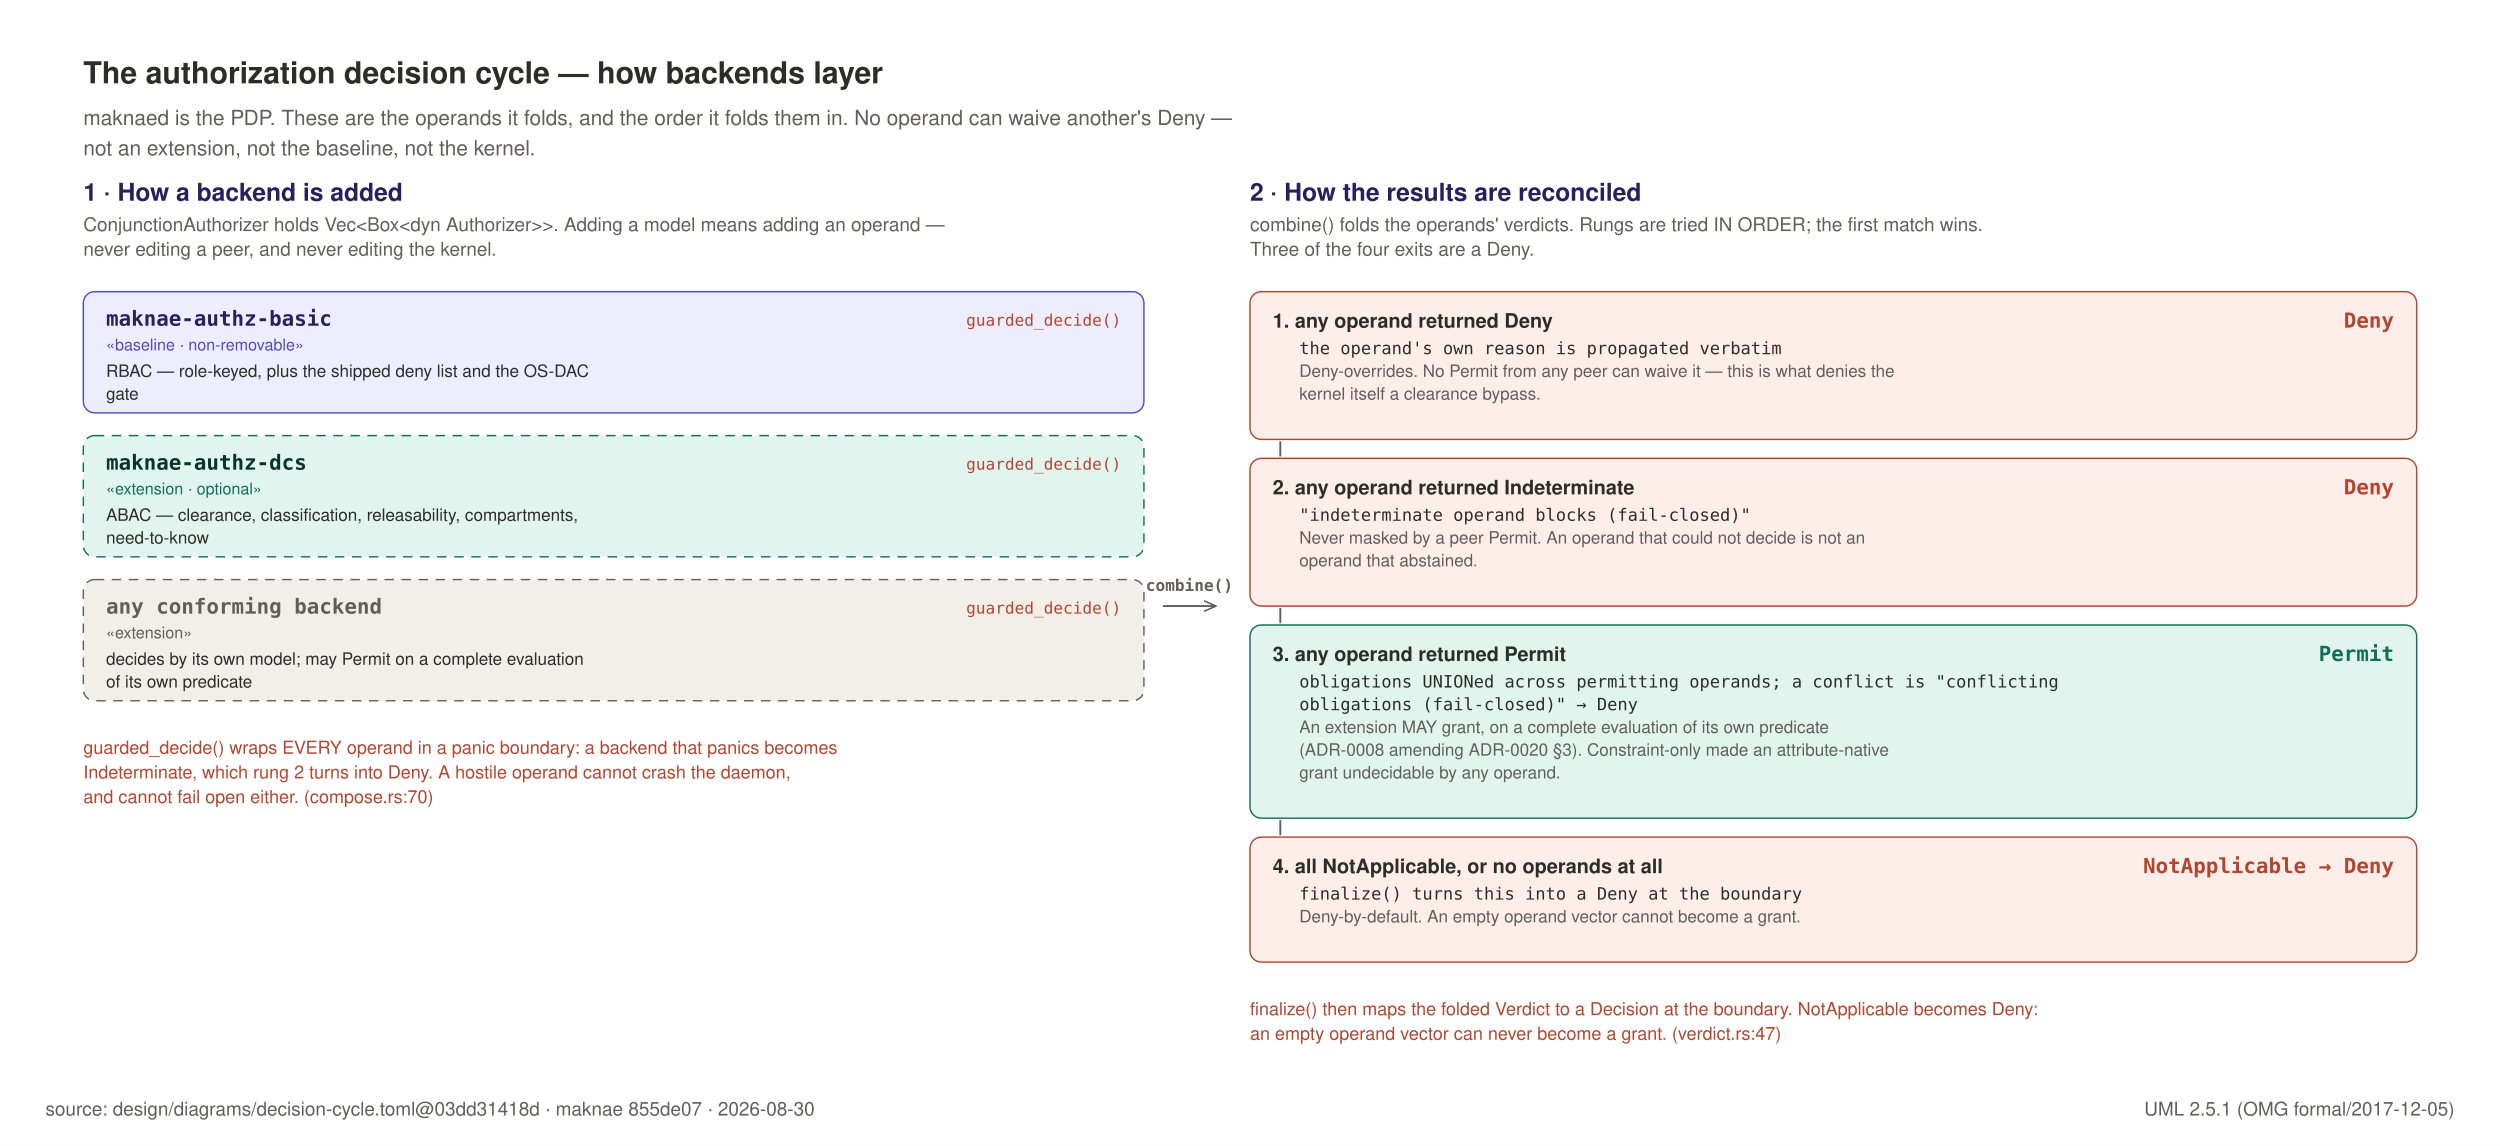
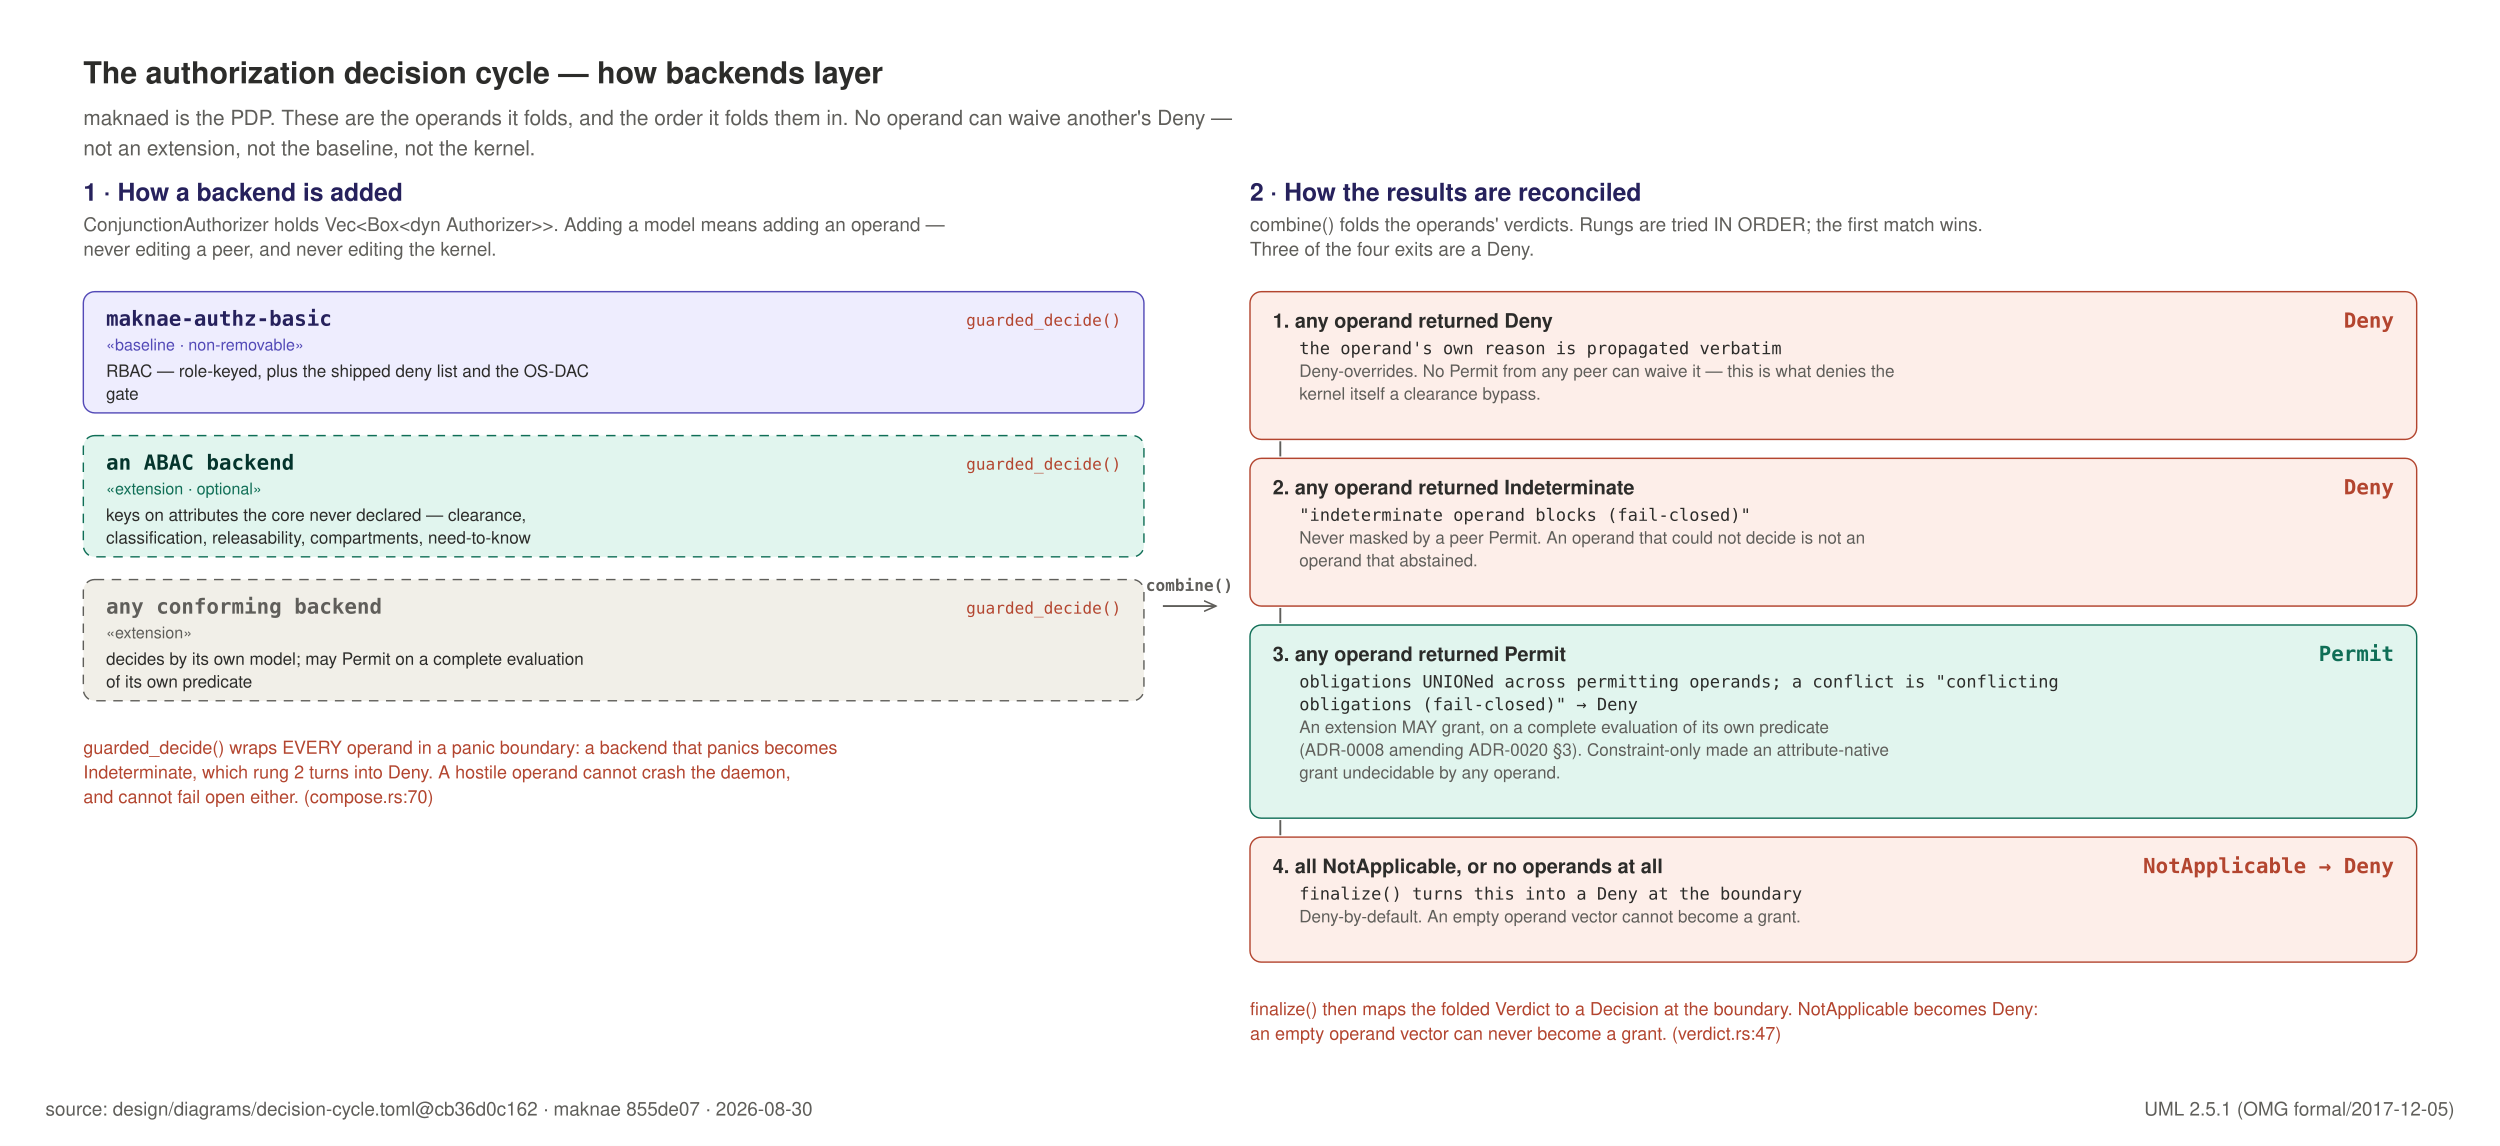
<svg xmlns="http://www.w3.org/2000/svg" width="1320" height="605" viewBox="0 0 1320 605" role="img">
  <rect x="0" y="0" width="1320" height="605" fill="#FFFFFF" />
  <text x="44" y="44" text-anchor="start" font-family="Helvetica, Arial, sans-serif" font-size="16" font-weight="600" fill="#2C2C2A">The authorization decision cycle — how backends layer</text>
  <text x="44" y="66" text-anchor="start" font-family="Helvetica, Arial, sans-serif" font-size="11" font-weight="400" fill="#5F5E5A">maknaed is the PDP. These are the operands it folds, and the order it folds them in. No operand can waive another's Deny —</text>
  <text x="44" y="82" text-anchor="start" font-family="Helvetica, Arial, sans-serif" font-size="11" font-weight="400" fill="#5F5E5A">not an extension, not the baseline, not the kernel.</text>
  <text x="44" y="106" text-anchor="start" font-family="Helvetica, Arial, sans-serif" font-size="13" font-weight="600" fill="#26215C">1 · How a backend is added</text>
  <text x="44" y="122" text-anchor="start" font-family="Helvetica, Arial, sans-serif" font-size="10" font-weight="400" fill="#5F5E5A">ConjunctionAuthorizer holds Vec&lt;Box&lt;dyn Authorizer&gt;&gt;. Adding a model means adding an operand —</text>
  <text x="44" y="135" text-anchor="start" font-family="Helvetica, Arial, sans-serif" font-size="10" font-weight="400" fill="#5F5E5A">never editing a peer, and never editing the kernel.</text>
  <rect x="44" y="154" width="560" height="64" rx="6" fill="#EEEDFE" stroke="#534AB7" stroke-width="0.75" />
  <text x="56" y="172" text-anchor="start" font-family="ui-monospace, SFMono-Regular, Menlo, monospace" font-size="11" font-weight="600" fill="#26215C">maknae-authz-basic</text>
  <text x="56" y="185" text-anchor="start" font-family="Helvetica, Arial, sans-serif" font-size="8.5" font-weight="400" fill="#534AB7">«baseline · non-removable»</text>
  <text x="56" y="199" text-anchor="start" font-family="Helvetica, Arial, sans-serif" font-size="9" font-weight="400" fill="#2C2C2A">RBAC — role-keyed, plus the shipped deny list and the OS-DAC</text>
  <text x="56" y="211" text-anchor="start" font-family="Helvetica, Arial, sans-serif" font-size="9" font-weight="400" fill="#2C2C2A">gate</text>
  <text x="592" y="172" text-anchor="end" font-family="ui-monospace, SFMono-Regular, Menlo, monospace" font-size="8.5" font-weight="400" fill="#B3452F">guarded_decide()</text>
  <rect x="44" y="230" width="560" height="64" rx="6" fill="#E1F5EE" stroke="#0F6E56" stroke-width="0.75" stroke-dasharray="5 4" />
-   <text x="56" y="248" text-anchor="start" font-family="ui-monospace, SFMono-Regular, Menlo, monospace" font-size="11" font-weight="600" fill="#04342C">maknae-authz-dcs</text>
+   <text x="56" y="248" text-anchor="start" font-family="ui-monospace, SFMono-Regular, Menlo, monospace" font-size="11" font-weight="600" fill="#04342C">an ABAC backend</text>
  <text x="56" y="261" text-anchor="start" font-family="Helvetica, Arial, sans-serif" font-size="8.5" font-weight="400" fill="#0F6E56">«extension · optional»</text>
-   <text x="56" y="275" text-anchor="start" font-family="Helvetica, Arial, sans-serif" font-size="9" font-weight="400" fill="#2C2C2A">ABAC — clearance, classification, releasability, compartments,</text>
-   <text x="56" y="287" text-anchor="start" font-family="Helvetica, Arial, sans-serif" font-size="9" font-weight="400" fill="#2C2C2A">need-to-know</text>
+   <text x="56" y="275" text-anchor="start" font-family="Helvetica, Arial, sans-serif" font-size="9" font-weight="400" fill="#2C2C2A">keys on attributes the core never declared — clearance,</text>
+   <text x="56" y="287" text-anchor="start" font-family="Helvetica, Arial, sans-serif" font-size="9" font-weight="400" fill="#2C2C2A">classification, releasability, compartments, need-to-know</text>
  <text x="592" y="248" text-anchor="end" font-family="ui-monospace, SFMono-Regular, Menlo, monospace" font-size="8.5" font-weight="400" fill="#B3452F">guarded_decide()</text>
  <rect x="44" y="306" width="560" height="64" rx="6" fill="#F1EFE8" stroke="#5F5E5A" stroke-width="0.75" stroke-dasharray="5 4" />
  <text x="56" y="324" text-anchor="start" font-family="ui-monospace, SFMono-Regular, Menlo, monospace" font-size="11" font-weight="600" fill="#5F5E5A">any conforming backend</text>
  <text x="56" y="337" text-anchor="start" font-family="Helvetica, Arial, sans-serif" font-size="8.5" font-weight="400" fill="#5F5E5A">«extension»</text>
  <text x="56" y="351" text-anchor="start" font-family="Helvetica, Arial, sans-serif" font-size="9" font-weight="400" fill="#2C2C2A">decides by its own model; may Permit on a complete evaluation</text>
  <text x="56" y="363" text-anchor="start" font-family="Helvetica, Arial, sans-serif" font-size="9" font-weight="400" fill="#2C2C2A">of its own predicate</text>
  <text x="592" y="324" text-anchor="end" font-family="ui-monospace, SFMono-Regular, Menlo, monospace" font-size="8.5" font-weight="400" fill="#B3452F">guarded_decide()</text>
  <text x="44" y="398" text-anchor="start" font-family="Helvetica, Arial, sans-serif" font-size="9.5" font-weight="400" fill="#B3452F">guarded_decide() wraps EVERY operand in a panic boundary: a backend that panics becomes</text>
  <text x="44" y="411" text-anchor="start" font-family="Helvetica, Arial, sans-serif" font-size="9.5" font-weight="400" fill="#B3452F">Indeterminate, which rung 2 turns into Deny. A hostile operand cannot crash the daemon,</text>
  <text x="44" y="424" text-anchor="start" font-family="Helvetica, Arial, sans-serif" font-size="9.5" font-weight="400" fill="#B3452F">and cannot fail open either.  (compose.rs:70)</text>
  <path d="M 614 320 h 28" stroke="#5F5E5A" stroke-width="1" marker-end="url(#dep2)" />
  <defs>
    <marker id="dep2" viewBox="0 0 10 10" refX="9" refY="5" markerWidth="7" markerHeight="7" orient="auto-start-reverse">
      <path d="M 0 1 L 9 5 L 0 9" fill="none" stroke="#5F5E5A" stroke-width="1.2" />
    </marker>
  </defs>
  <text x="628" y="312" text-anchor="middle" font-family="ui-monospace, SFMono-Regular, Menlo, monospace" font-size="8.5" font-weight="600" fill="#5F5E5A">combine()</text>
  <text x="660" y="106" text-anchor="start" font-family="Helvetica, Arial, sans-serif" font-size="13" font-weight="600" fill="#26215C">2 · How the results are reconciled</text>
  <text x="660" y="122" text-anchor="start" font-family="Helvetica, Arial, sans-serif" font-size="10" font-weight="400" fill="#5F5E5A">combine() folds the operands' verdicts. Rungs are tried IN ORDER; the first match wins.</text>
  <text x="660" y="135" text-anchor="start" font-family="Helvetica, Arial, sans-serif" font-size="10" font-weight="400" fill="#5F5E5A">Three of the four exits are a Deny.</text>
  <rect x="660" y="154" width="616" height="78" rx="6" fill="#FDEEE9" stroke="#B3452F" stroke-width="0.75" />
  <text x="672" y="173" text-anchor="start" font-family="Helvetica, Arial, sans-serif" font-size="10.5" font-weight="600" fill="#2C2C2A">1.  any operand returned Deny</text>
  <text x="1264" y="173" text-anchor="end" font-family="ui-monospace, SFMono-Regular, Menlo, monospace" font-size="11" font-weight="700" fill="#B3452F">Deny</text>
  <text x="686" y="187" text-anchor="start" font-family="ui-monospace, SFMono-Regular, Menlo, monospace" font-size="9" font-weight="400" fill="#2C2C2A">the operand's own reason is propagated verbatim</text>
  <text x="686" y="199" text-anchor="start" font-family="Helvetica, Arial, sans-serif" font-size="9" font-weight="400" fill="#5F5E5A">Deny-overrides. No Permit from any peer can waive it — this is what denies the</text>
  <text x="686" y="211" text-anchor="start" font-family="Helvetica, Arial, sans-serif" font-size="9" font-weight="400" fill="#5F5E5A">kernel itself a clearance bypass.</text>
  <line x1="676" y1="233" x2="676" y2="241" stroke="#5F5E5A" stroke-width="1" />
  <rect x="660" y="242" width="616" height="78" rx="6" fill="#FDEEE9" stroke="#B3452F" stroke-width="0.75" />
  <text x="672" y="261" text-anchor="start" font-family="Helvetica, Arial, sans-serif" font-size="10.5" font-weight="600" fill="#2C2C2A">2.  any operand returned Indeterminate</text>
  <text x="1264" y="261" text-anchor="end" font-family="ui-monospace, SFMono-Regular, Menlo, monospace" font-size="11" font-weight="700" fill="#B3452F">Deny</text>
  <text x="686" y="275" text-anchor="start" font-family="ui-monospace, SFMono-Regular, Menlo, monospace" font-size="9" font-weight="400" fill="#2C2C2A">"indeterminate operand blocks (fail-closed)"</text>
  <text x="686" y="287" text-anchor="start" font-family="Helvetica, Arial, sans-serif" font-size="9" font-weight="400" fill="#5F5E5A">Never masked by a peer Permit. An operand that could not decide is not an</text>
  <text x="686" y="299" text-anchor="start" font-family="Helvetica, Arial, sans-serif" font-size="9" font-weight="400" fill="#5F5E5A">operand that abstained.</text>
  <line x1="676" y1="321" x2="676" y2="329" stroke="#5F5E5A" stroke-width="1" />
  <rect x="660" y="330" width="616" height="102" rx="6" fill="#E1F5EE" stroke="#0F6E56" stroke-width="0.75" />
  <text x="672" y="349" text-anchor="start" font-family="Helvetica, Arial, sans-serif" font-size="10.5" font-weight="600" fill="#2C2C2A">3.  any operand returned Permit</text>
  <text x="1264" y="349" text-anchor="end" font-family="ui-monospace, SFMono-Regular, Menlo, monospace" font-size="11" font-weight="700" fill="#0F6E56">Permit</text>
  <text x="686" y="363" text-anchor="start" font-family="ui-monospace, SFMono-Regular, Menlo, monospace" font-size="9" font-weight="400" fill="#2C2C2A">obligations UNIONed across permitting operands; a conflict is "conflicting</text>
  <text x="686" y="375" text-anchor="start" font-family="ui-monospace, SFMono-Regular, Menlo, monospace" font-size="9" font-weight="400" fill="#2C2C2A">obligations (fail-closed)" → Deny</text>
  <text x="686" y="387" text-anchor="start" font-family="Helvetica, Arial, sans-serif" font-size="9" font-weight="400" fill="#5F5E5A">An extension MAY grant, on a complete evaluation of its own predicate</text>
  <text x="686" y="399" text-anchor="start" font-family="Helvetica, Arial, sans-serif" font-size="9" font-weight="400" fill="#5F5E5A">(ADR-0008 amending ADR-0020 §3). Constraint-only made an attribute-native</text>
  <text x="686" y="411" text-anchor="start" font-family="Helvetica, Arial, sans-serif" font-size="9" font-weight="400" fill="#5F5E5A">grant undecidable by any operand.</text>
  <line x1="676" y1="433" x2="676" y2="441" stroke="#5F5E5A" stroke-width="1" />
  <rect x="660" y="442" width="616" height="66" rx="6" fill="#FDEEE9" stroke="#B3452F" stroke-width="0.75" />
  <text x="672" y="461" text-anchor="start" font-family="Helvetica, Arial, sans-serif" font-size="10.5" font-weight="600" fill="#2C2C2A">4.  all NotApplicable, or no operands at all</text>
  <text x="1264" y="461" text-anchor="end" font-family="ui-monospace, SFMono-Regular, Menlo, monospace" font-size="11" font-weight="700" fill="#B3452F">NotApplicable → Deny</text>
  <text x="686" y="475" text-anchor="start" font-family="ui-monospace, SFMono-Regular, Menlo, monospace" font-size="9" font-weight="400" fill="#2C2C2A">finalize() turns this into a Deny at the boundary</text>
  <text x="686" y="487" text-anchor="start" font-family="Helvetica, Arial, sans-serif" font-size="9" font-weight="400" fill="#5F5E5A">Deny-by-default. An empty operand vector cannot become a grant.</text>
  <text x="660" y="536" text-anchor="start" font-family="Helvetica, Arial, sans-serif" font-size="9.5" font-weight="400" fill="#B3452F">finalize() then maps the folded Verdict to a Decision at the boundary. NotApplicable becomes Deny:</text>
  <text x="660" y="549" text-anchor="start" font-family="Helvetica, Arial, sans-serif" font-size="9.5" font-weight="400" fill="#B3452F">an empty operand vector can never become a grant. (verdict.rs:47)</text>
-   <text x="24" y="589" text-anchor="start" font-family="Helvetica, Arial, sans-serif" font-size="10" font-weight="400" fill="#5F5E5A">source: design/diagrams/decision-cycle.toml@03dd31418d · maknae 855de07 · 2026-08-30</text>
+   <text x="24" y="589" text-anchor="start" font-family="Helvetica, Arial, sans-serif" font-size="10" font-weight="400" fill="#5F5E5A">source: design/diagrams/decision-cycle.toml@cb36d0c162 · maknae 855de07 · 2026-08-30</text>
  <text x="1296" y="589" text-anchor="end" font-family="Helvetica, Arial, sans-serif" font-size="10" font-weight="400" fill="#5F5E5A">UML 2.5.1 (OMG formal/2017-12-05)</text>
</svg>
